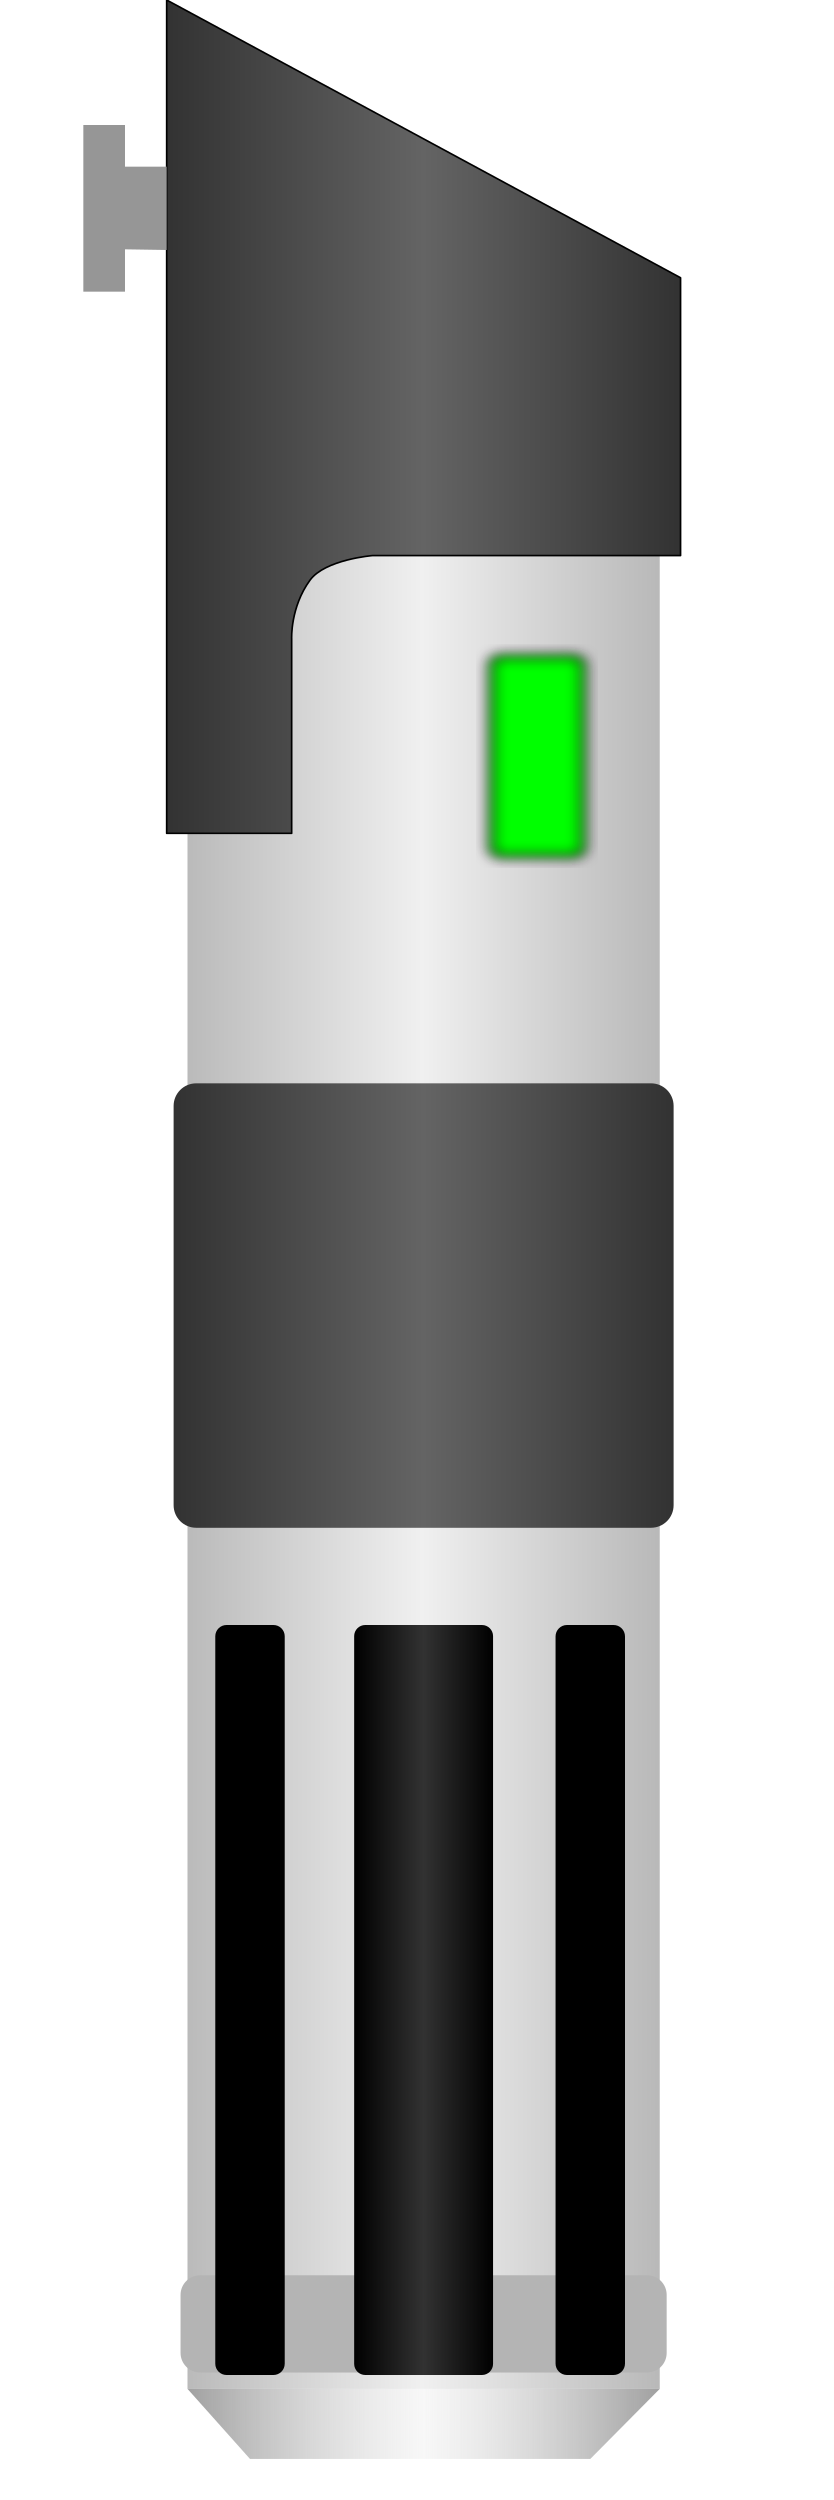
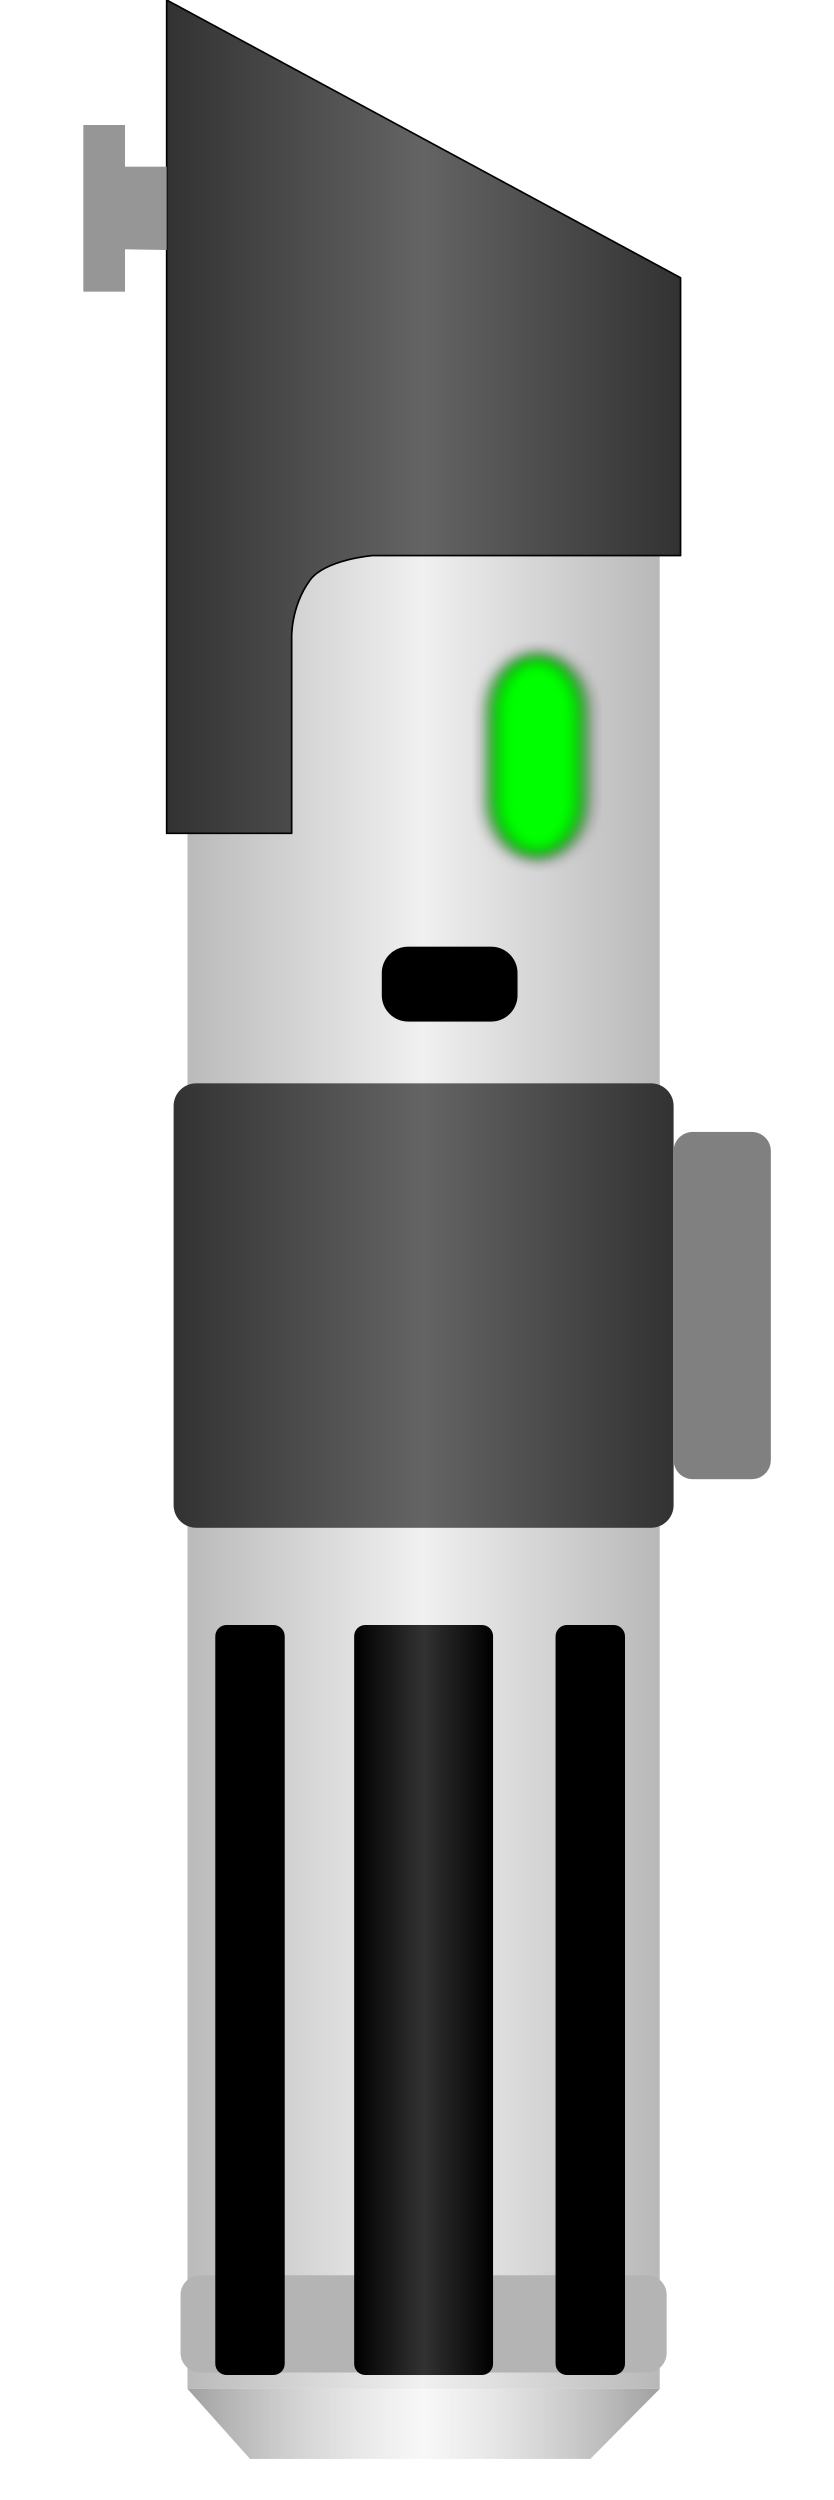
<svg xmlns="http://www.w3.org/2000/svg" xmlns:xlink="http://www.w3.org/1999/xlink" width="300" height="900" id="svg2" version="1.1">
  <defs id="defs4">
    <linearGradient id="linearGradient3918">
      <stop style="stop-color:#000000;stop-opacity:1;" offset="0" id="stop3920" />
      <stop id="stop3926" offset="0.5" style="stop-color:#323232;stop-opacity:1;" />
      <stop style="stop-color:#000000;stop-opacity:1;" offset="1" id="stop3922" />
    </linearGradient>
    <linearGradient id="linearGradient3910">
      <stop style="stop-color:#000000;stop-opacity:1;" offset="0" id="stop3912" />
      <stop style="stop-color:#000000;stop-opacity:0;" offset="1" id="stop3914" />
    </linearGradient>
    <linearGradient id="linearGradient3902">
      <stop style="stop-color:#000000;stop-opacity:1;" offset="0" id="stop3904" />
      <stop style="stop-color:#000000;stop-opacity:0;" offset="1" id="stop3906" />
    </linearGradient>
    <linearGradient id="linearGradient3839">
      <stop style="stop-color:#323232;stop-opacity:1;" offset="0" id="stop3841" />
      <stop id="stop3847" offset="0.5" style="stop-color:#646464;stop-opacity:1;" />
      <stop style="stop-color:#323232;stop-opacity:1;" offset="1" id="stop3843" />
    </linearGradient>
    <linearGradient id="linearGradient3827">
      <stop style="stop-color:#323232;stop-opacity:1;" offset="0" id="stop3829" />
      <stop id="stop3835" offset="0.5" style="stop-color:#646464;stop-opacity:1;" />
      <stop style="stop-color:#323232;stop-opacity:1;" offset="1" id="stop3831" />
    </linearGradient>
    <linearGradient id="linearGradient3813">
      <stop style="stop-color:#a0a0a0;stop-opacity:1" offset="0" id="stop3815" />
      <stop id="stop3821" offset="0.5" style="stop-color:#f0f0f0;stop-opacity:0.498;" />
      <stop style="stop-color:#a0a0a0;stop-opacity:1" offset="1" id="stop3817" />
    </linearGradient>
    <linearGradient id="linearGradient3801">
      <stop id="stop3805" offset="0" style="stop-color:#a0a0a0;stop-opacity:1" />
      <stop id="stop3807" offset="0.505" style="stop-color:#f0f0f0;stop-opacity:1" />
      <stop style="stop-color:#a0a0a0;stop-opacity:1" offset="1" id="stop3809" />
    </linearGradient>
    <linearGradient id="linearGradient3787">
      <stop id="stop3789" offset="0" style="stop-color:#a0a0a0;stop-opacity:1" />
      <stop style="stop-color:#a0a0a0;stop-opacity:0.749;" offset="0.25" id="stop3799" />
      <stop style="stop-color:#a0a0a0;stop-opacity:0.498;" offset="0.5" id="stop3797" />
      <stop id="stop3791" offset="1" style="stop-color:#a0a0a0;stop-opacity:0;" />
    </linearGradient>
    <linearGradient xlink:href="#linearGradient3801" id="linearGradient3795" gradientUnits="userSpaceOnUse" x1="23.596" y1="472.753" x2="267.978" y2="472.753" gradientTransform="matrix(1.017964,0,0,0.9960682,2.304547,160.03)" />
    <linearGradient xlink:href="#linearGradient3813" id="linearGradient3819" x1="67.5" y1="872.612" x2="237.5" y2="872.612" gradientUnits="userSpaceOnUse" />
    <linearGradient xlink:href="#linearGradient3827" id="linearGradient3833" x1="59.5" y1="135" x2="245.5" y2="135" gradientUnits="userSpaceOnUse" />
    <linearGradient xlink:href="#linearGradient3839" id="linearGradient3845" x1="53.933" y1="444.944" x2="246.067" y2="444.944" gradientUnits="userSpaceOnUse" gradientTransform="matrix(0.9368421,0,0,0.8045198,11.97369,264.3961)" />
    <linearGradient xlink:href="#linearGradient3902" id="linearGradient3908" x1="69.8" y1="872.997" x2="54.274" y2="872.997" gradientUnits="userSpaceOnUse" />
    <linearGradient xlink:href="#linearGradient3910" id="linearGradient3916" x1="233.881" y1="872.997" x2="261.494" y2="873.631" gradientUnits="userSpaceOnUse" />
    <linearGradient xlink:href="#linearGradient3918" id="linearGradient3924" x1="127.5" y1="872.362" x2="177.5" y2="872.362" gradientUnits="userSpaceOnUse" />
-     <filter id="filter4154" x="-0.171" width="1.342" y="-0.063" height="1.125">
-       <feGaussianBlur stdDeviation="2.934" id="feGaussianBlur4156" />
+     <filter id="filter4199" x="-0.213" width="1.427" y="-0.078" height="1.157">
+       <feGaussianBlur stdDeviation="3.667" id="feGaussianBlur4201" />
    </filter>
  </defs>
  <g id="layer1" transform="translate(0,-152.3622)">
    <rect style="fill:url(#linearGradient3795);fill-opacity:1;stroke:none" id="rect2995" width="170" height="760" x="67.5" y="252.362" rx="0" ry="0" />
    <path style="fill:url(#linearGradient3819);stroke:none;stroke-width:1px;stroke-linecap:butt;stroke-linejoin:miter;stroke-opacity:1;fill-opacity:1" d="m 67.5,860 22.5,25.223 122.5,0 L 237.5,860 z" id="path3811" transform="translate(0,152.3622)" />
    <path style="fill:url(#linearGradient3833);fill-opacity:1;stroke:#000000;stroke-width:0.6;stroke-linecap:round;stroke-linejoin:round;stroke-miterlimit:4;stroke-opacity:1;stroke-dasharray:none" d="m 60,0 185,100 0,100 -110.837,0 c 0,0 -17.129,1.397 -22.562,8.856 C 104.479,218.635 105,230 105,230 l 0,70 -45,0 z" id="path3825" transform="translate(0,152.3622)" />
    <rect style="fill:url(#linearGradient3845);fill-opacity:1;fill-rule:nonzero;stroke:none" id="rect3837" width="180" height="160" x="62.5" y="542.362" ry="8.136" />
    <rect style="fill:#b4b4b4;fill-opacity:1;fill-rule:nonzero;stroke:none" id="rect3849" width="175" height="35" x="65" y="971.462" ry="7.04" />
    <rect style="fill:url(#linearGradient3924);fill-opacity:1;fill-rule:nonzero;stroke:none" id="rect3875" width="50" height="270" x="127.5" y="737.362" ry="3.997" />
    <path style="fill:#969696;stroke:none;stroke-width:2.5;stroke-linecap:butt;stroke-linejoin:miter;stroke-opacity:1;fill-opacity:1;stroke-miterlimit:4;stroke-dasharray:none" d="m 60,60 -15,0 0,-15 -15,0 0,60 15,0 L 45,89.757 60,90 z" id="path3881" transform="translate(0,152.3622)" />
-     <rect style="fill:#00ff00;fill-opacity:1;fill-rule:nonzero;stroke:#000000;stroke-width:4;stroke-miterlimit:4;stroke-opacity:1;stroke-dasharray:none;filter:url(#filter4154)" id="rect3928" width="41.235" height="112.287" x="176.995" y="218.666" transform="matrix(0.7892876,0,0,0.6350763,37.42589,250.1184)" ry="4.096" />
+     <rect style="fill:#00ff00;fill-opacity:1;fill-rule:nonzero;stroke:#000000;stroke-width:4;stroke-miterlimit:4;stroke-opacity:1;stroke-dasharray:none;filter:url(#filter4199)" id="rect3928" width="41.235" height="112.287" x="176.995" y="218.666" transform="matrix(0.7892876,0,0,0.6350763,37.42589,250.1184)" ry="31.019" rx="20.618" />
    <rect style="fill:#000000;fill-opacity:1;fill-rule:nonzero;stroke:none" id="rect4177" width="25" height="270" x="77.5" y="737.362" ry="4.062" />
    <rect style="fill:#000000;fill-opacity:1;fill-rule:nonzero;stroke:none" id="rect4179" width="25" height="270" x="200" y="737.362" ry="4.116" />
+     <rect style="fill:#000000;fill-opacity:1;fill-rule:nonzero;stroke:none" id="rect4181" width="48.876" height="26.966" x="137.438" y="493.165" ry="9.5" />
+     <rect style="fill:#808080;fill-opacity:1;fill-rule:nonzero;stroke:none" id="rect4183" width="35" height="125" x="242.5" y="559.862" ry="6.881" />
  </g>
</svg>
